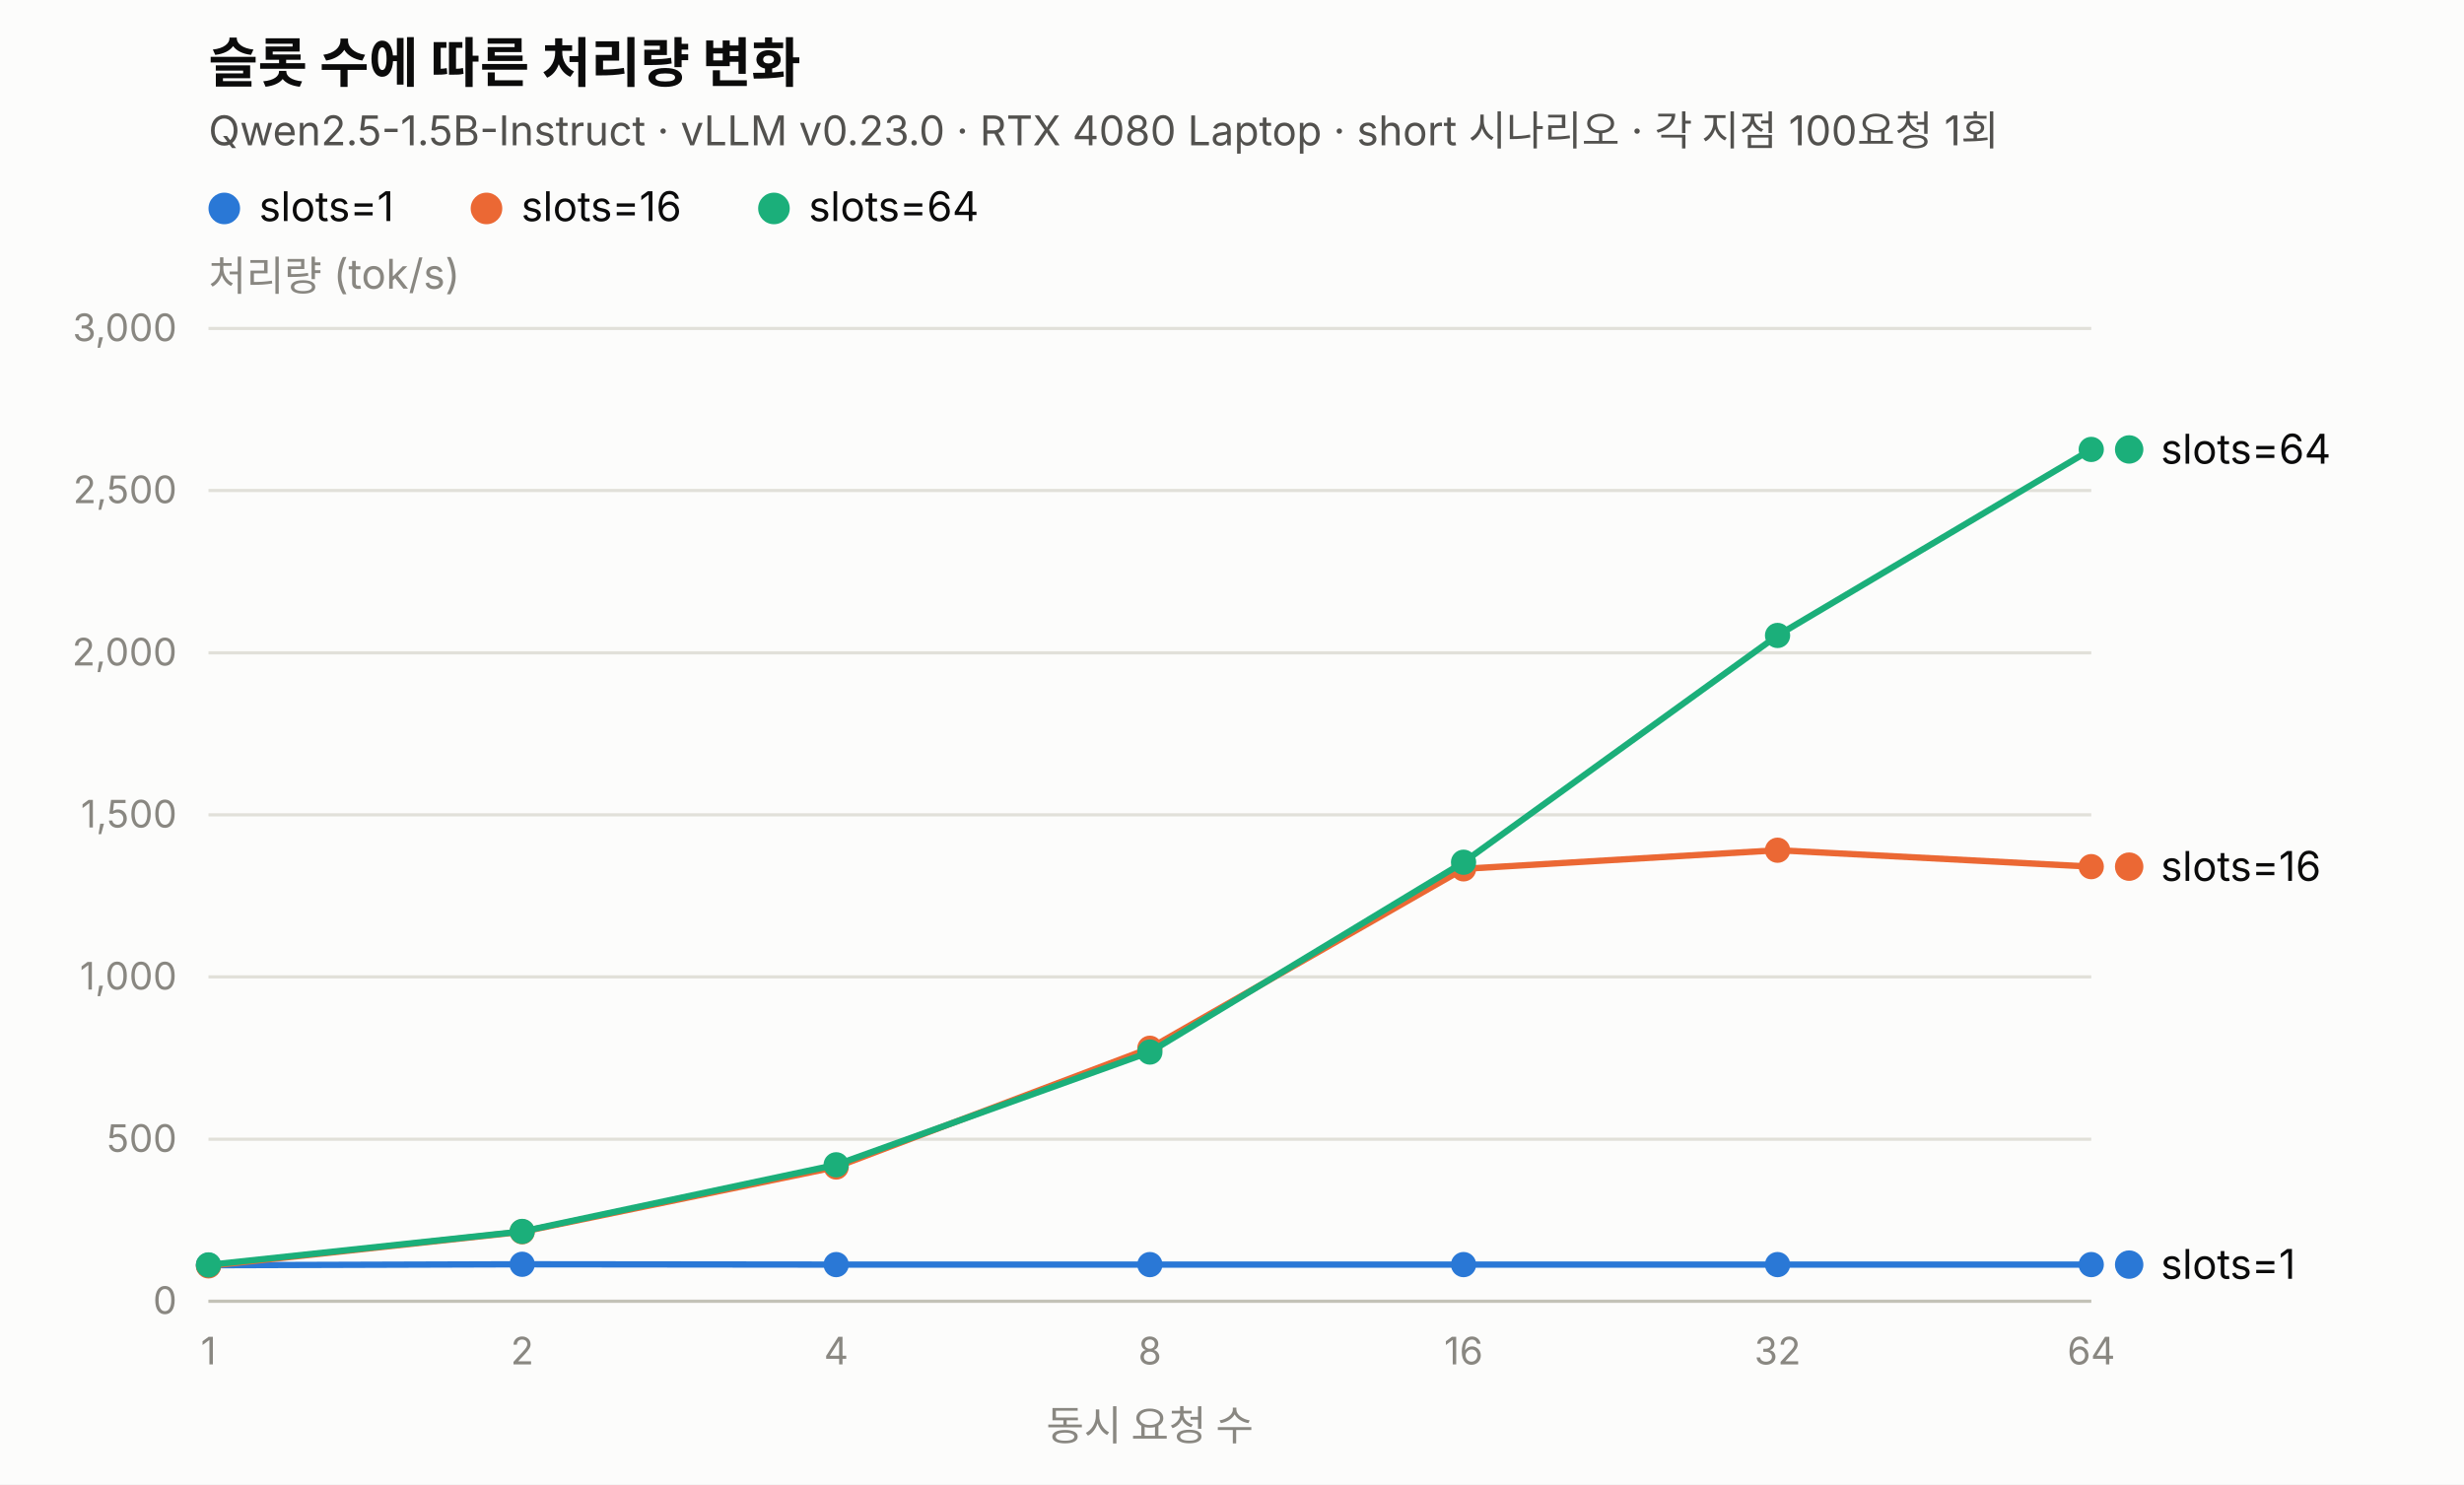
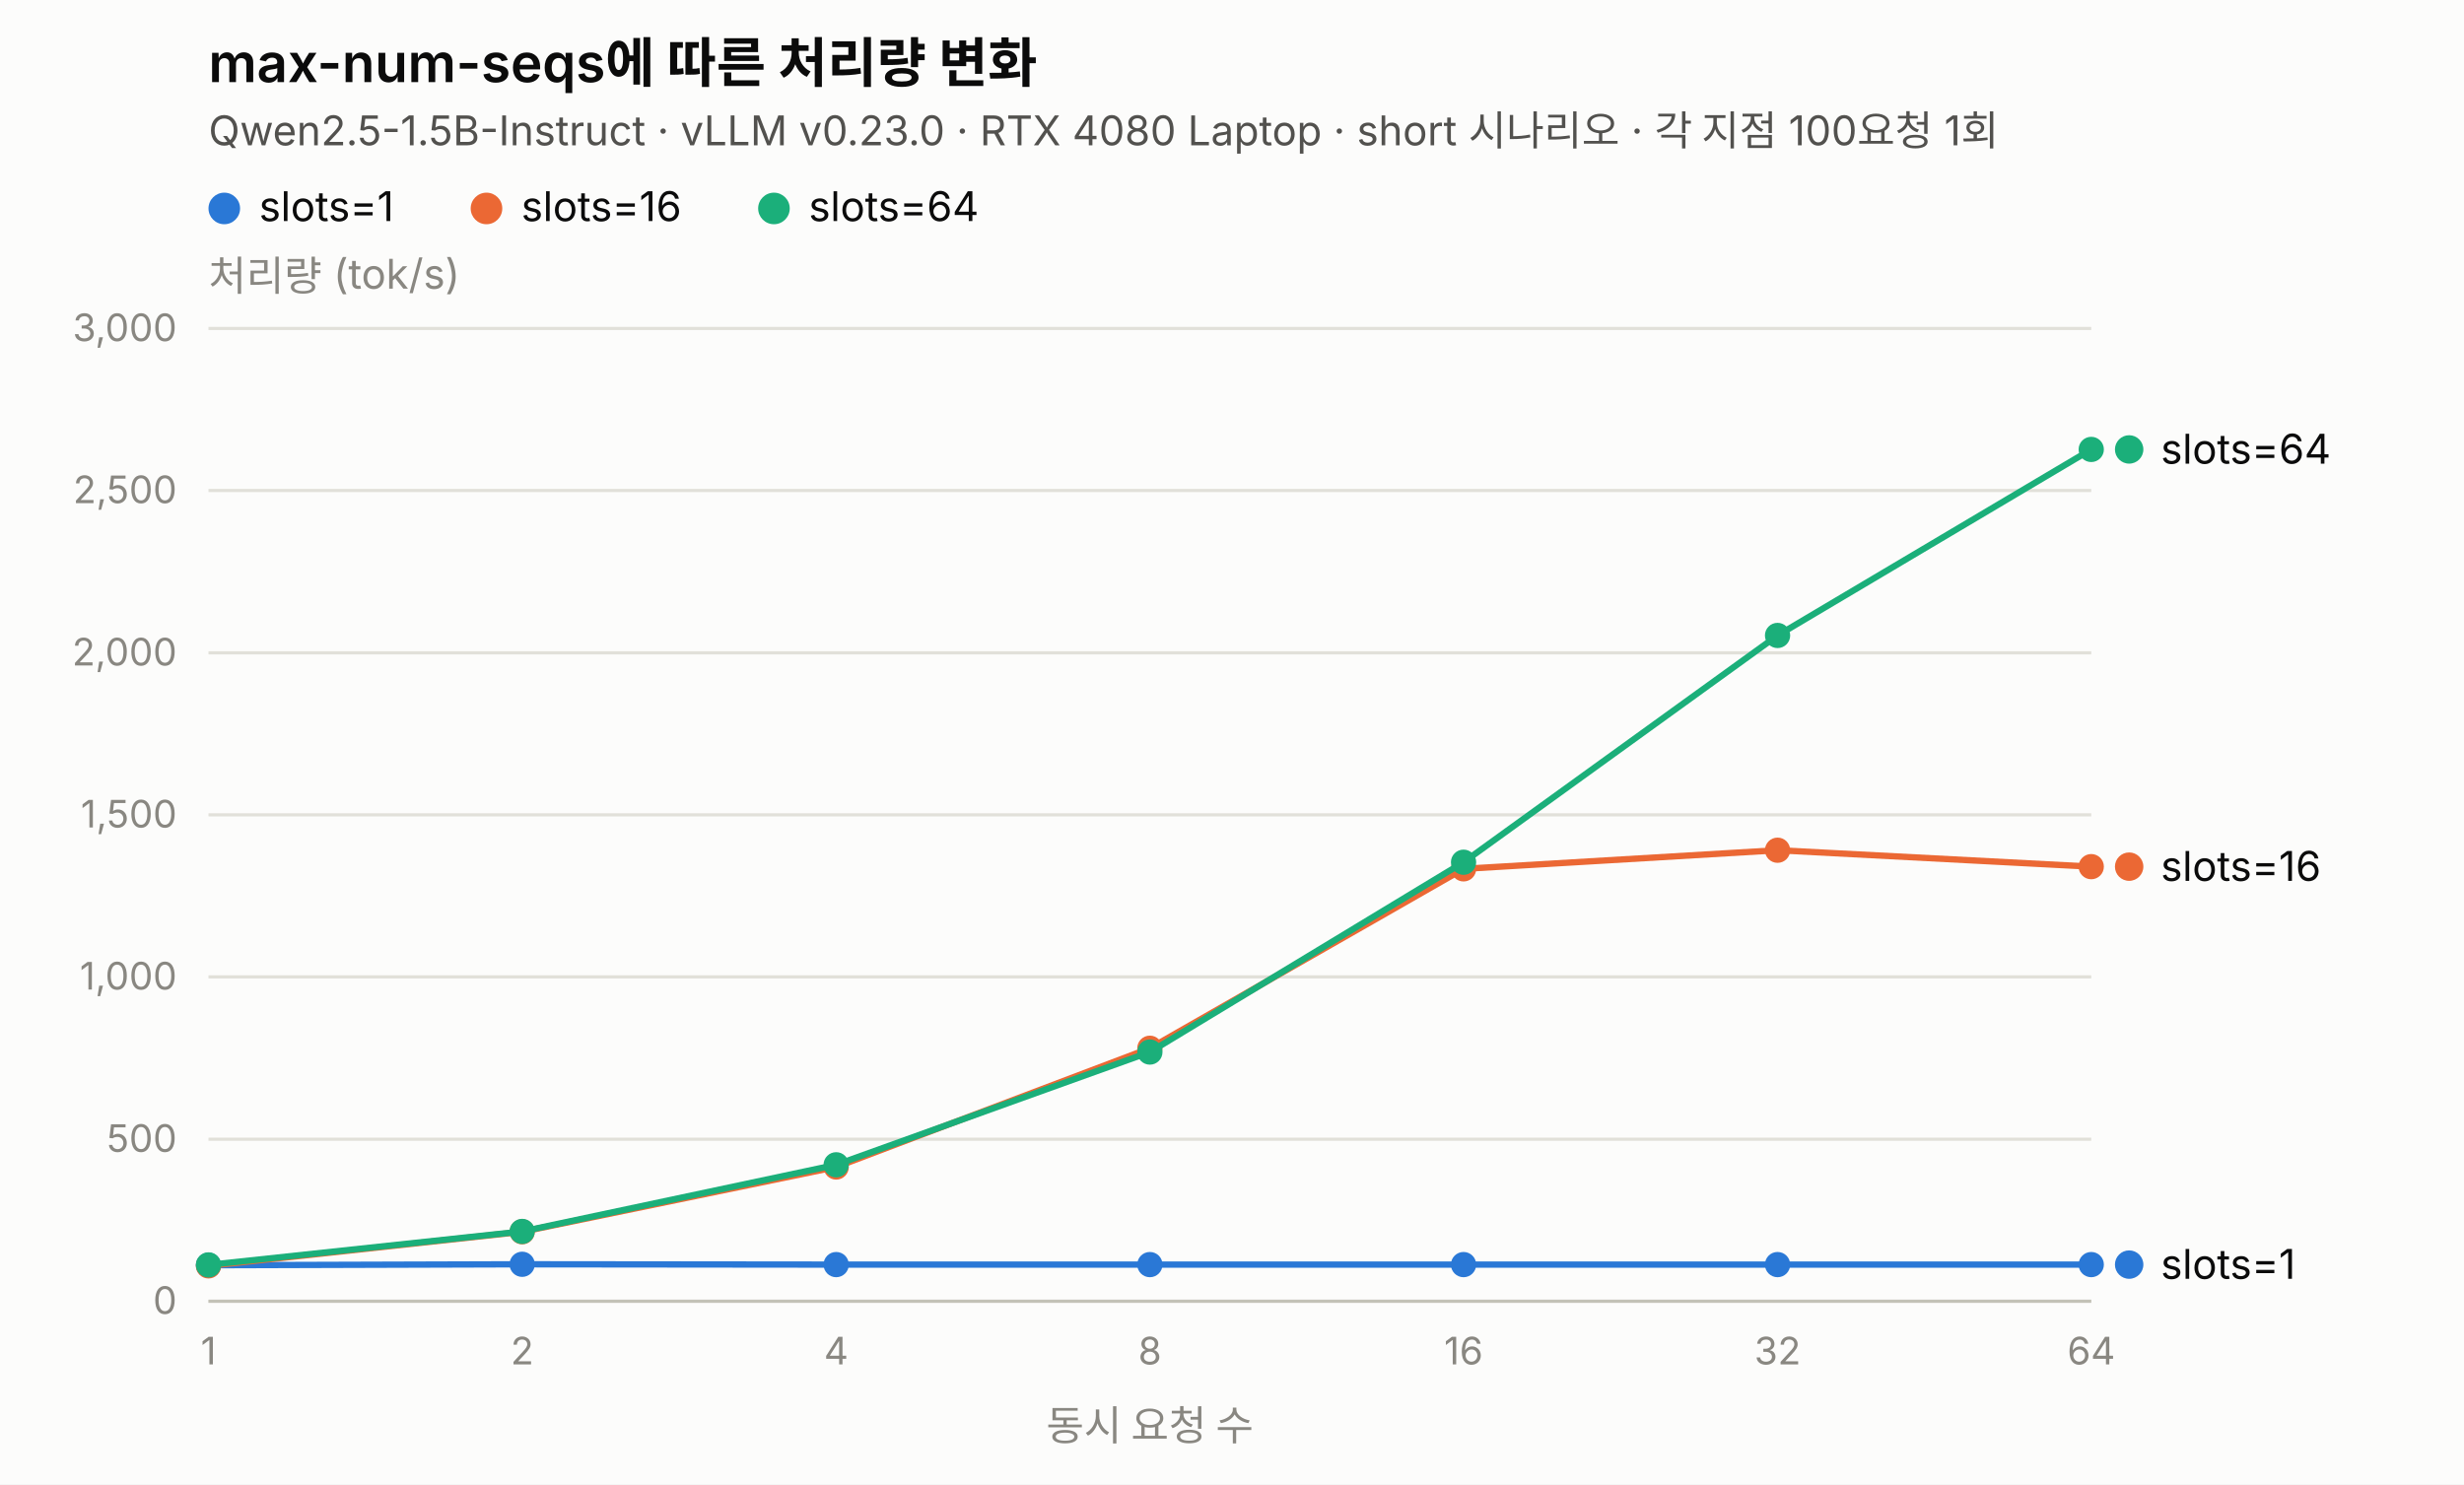
- <svg xmlns="http://www.w3.org/2000/svg" width="780" height="470" viewBox="0 0 780 470" role="img" aria-label="슬롯 수에 따른 처리량 변화">
+ <svg xmlns="http://www.w3.org/2000/svg" width="780" height="470" viewBox="0 0 780 470" role="img" aria-label="max-num-seqs에 따른 처리량 변화">
  <style>
  .surface { fill: #fcfcfb; }
  .ink     { fill: #0b0b0b; }
  .ink2    { fill: #52514e; }
  .muted   { fill: #898781; }
  .grid    { stroke: #e1e0d9; }
  .axis    { stroke: #c3c2b7; }
  .s0 { stroke: #2a78d6; } .f0 { fill: #2a78d6; }
  .s1 { stroke: #eb6834; } .f1 { fill: #eb6834; }
  .s2 { stroke: #1baf7a; } .f2 { fill: #1baf7a; }
  @media (prefers-color-scheme: dark) {
    .surface { fill: #1a1a19; }
    .ink     { fill: #ffffff; }
    .ink2    { fill: #c3c2b7; }
    .muted   { fill: #898781; }
    .grid    { stroke: #2c2c2a; }
    .axis    { stroke: #383835; }
    .s0 { stroke: #3987e5; } .f0 { fill: #3987e5; }
    .s1 { stroke: #d95926; } .f1 { fill: #d95926; }
    .s2 { stroke: #199e70; } .f2 { fill: #199e70; }
  }
  text { font-family: system-ui,-apple-system,"Segoe UI",sans-serif; }
  .tick { font-size: 12px; font-variant-numeric: tabular-nums; }
  .lbl  { font-size: 13px; }
  .ttl  { font-size: 17px; font-weight: 600; }
  .sub  { font-size: 13px; }
  .line { fill: none; stroke-width: 2; stroke-linejoin: round; stroke-linecap: round; }
</style>
  <rect class="surface" width="780" height="470" />
-   <text class="ttl ink" x="66" y="26">슬롯 수에 따른 처리량 변화</text>
+   <text class="ttl ink" x="66" y="26">max-num-seqs에 따른 처리량 변화</text>
  <text class="sub ink2" x="66" y="46">Qwen2.5-1.5B-Instruct · vLLM v0.23.0 · RTX 4080 Laptop · short 시나리오 · 각 지점 100요청 1회</text>
  <circle class="f0" cx="71" cy="66" r="5" />
  <text class="lbl ink" x="82" y="70">slots=1</text>
  <circle class="f1" cx="154" cy="66" r="5" />
  <text class="lbl ink" x="165" y="70">slots=16</text>
  <circle class="f2" cx="245" cy="66" r="5" />
  <text class="lbl ink" x="256" y="70">slots=64</text>
  <text class="lbl muted" x="66" y="92">처리량 (tok/s)</text>
  <line class="grid" x1="66" y1="412.0" x2="662" y2="412.0" stroke-width="1" />
  <text class="tick muted" x="56" y="416.0" text-anchor="end">0</text>
  <line class="grid" x1="66" y1="360.7" x2="662" y2="360.7" stroke-width="1" />
  <text class="tick muted" x="56" y="364.7" text-anchor="end">500</text>
  <line class="grid" x1="66" y1="309.3" x2="662" y2="309.3" stroke-width="1" />
  <text class="tick muted" x="56" y="313.3" text-anchor="end">1,000</text>
  <line class="grid" x1="66" y1="258.0" x2="662" y2="258.0" stroke-width="1" />
  <text class="tick muted" x="56" y="262.0" text-anchor="end">1,500</text>
  <line class="grid" x1="66" y1="206.7" x2="662" y2="206.7" stroke-width="1" />
  <text class="tick muted" x="56" y="210.7" text-anchor="end">2,000</text>
  <line class="grid" x1="66" y1="155.3" x2="662" y2="155.3" stroke-width="1" />
  <text class="tick muted" x="56" y="159.3" text-anchor="end">2,500</text>
  <line class="grid" x1="66" y1="104.0" x2="662" y2="104.0" stroke-width="1" />
  <text class="tick muted" x="56" y="108.0" text-anchor="end">3,000</text>
  <line class="axis" x1="66" y1="412" x2="662" y2="412" stroke-width="1" />
  <text class="tick muted" x="66.0" y="432" text-anchor="middle">1</text>
  <text class="tick muted" x="165.3" y="432" text-anchor="middle">2</text>
  <text class="tick muted" x="264.7" y="432" text-anchor="middle">4</text>
  <text class="tick muted" x="364.0" y="432" text-anchor="middle">8</text>
  <text class="tick muted" x="463.3" y="432" text-anchor="middle">16</text>
  <text class="tick muted" x="562.7" y="432" text-anchor="middle">32</text>
  <text class="tick muted" x="662.0" y="432" text-anchor="middle">64</text>
  <text class="lbl muted" x="364" y="456" text-anchor="middle">동시 요청 수</text>
  <path class="line s0" d="M66.0,400.6 L165.3,400.3 L264.7,400.4 L364.0,400.4 L463.3,400.4 L562.7,400.4 L662.0,400.4" />
  <circle class="f0" cx="66.0" cy="400.6" r="4" />
  <circle class="f0" cx="165.3" cy="400.3" r="4" />
  <circle class="f0" cx="264.7" cy="400.4" r="4" />
  <circle class="f0" cx="364.0" cy="400.4" r="4" />
  <circle class="f0" cx="463.3" cy="400.4" r="4" />
  <circle class="f0" cx="562.7" cy="400.4" r="4" />
  <circle class="f0" cx="662.0" cy="400.4" r="4" />
  <circle class="f0" cx="674.0" cy="400.4" r="4.5" />
  <text class="lbl ink" x="684.0" y="404.9">slots=1</text>
  <path class="line s1" d="M66.0,400.8 L165.3,390.0 L264.7,369.5 L364.0,331.9 L463.3,275.1 L562.7,269.2 L662.0,274.4" />
  <circle class="f1" cx="66.0" cy="400.8" r="4" />
  <circle class="f1" cx="165.3" cy="390.0" r="4" />
  <circle class="f1" cx="264.7" cy="369.5" r="4" />
  <circle class="f1" cx="364.0" cy="331.9" r="4" />
  <circle class="f1" cx="463.3" cy="275.1" r="4" />
  <circle class="f1" cx="562.7" cy="269.2" r="4" />
  <circle class="f1" cx="662.0" cy="274.4" r="4" />
  <circle class="f1" cx="674.0" cy="274.4" r="4.5" />
  <text class="lbl ink" x="684.0" y="278.9">slots=16</text>
  <path class="line s2" d="M66.0,400.5 L165.3,389.9 L264.7,368.8 L364.0,333.1 L463.3,273.0 L562.7,201.2 L662.0,142.3" />
  <circle class="f2" cx="66.0" cy="400.5" r="4" />
  <circle class="f2" cx="165.3" cy="389.9" r="4" />
  <circle class="f2" cx="264.7" cy="368.8" r="4" />
  <circle class="f2" cx="364.0" cy="333.1" r="4" />
  <circle class="f2" cx="463.3" cy="273.0" r="4" />
  <circle class="f2" cx="562.7" cy="201.2" r="4" />
  <circle class="f2" cx="662.0" cy="142.3" r="4" />
  <circle class="f2" cx="674.0" cy="142.3" r="4.5" />
  <text class="lbl ink" x="684.0" y="146.8">slots=64</text>
</svg>
